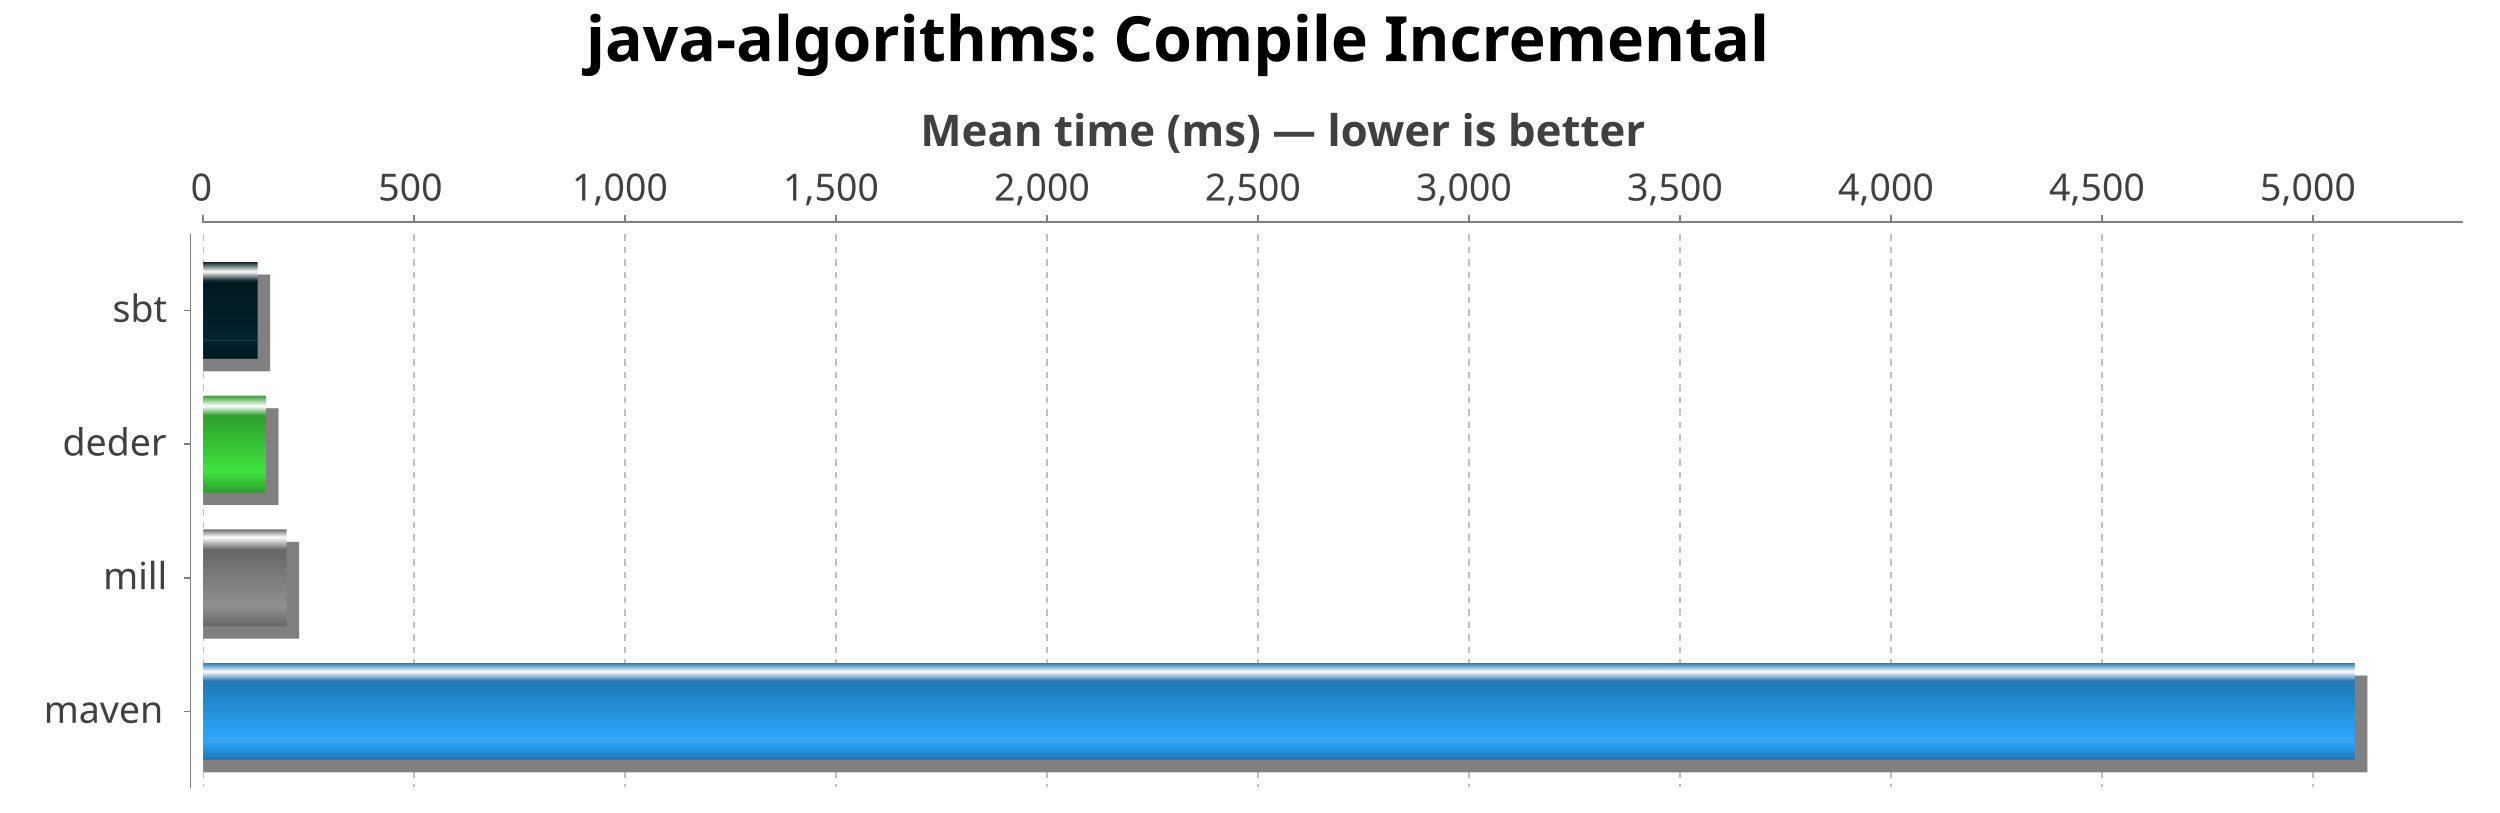
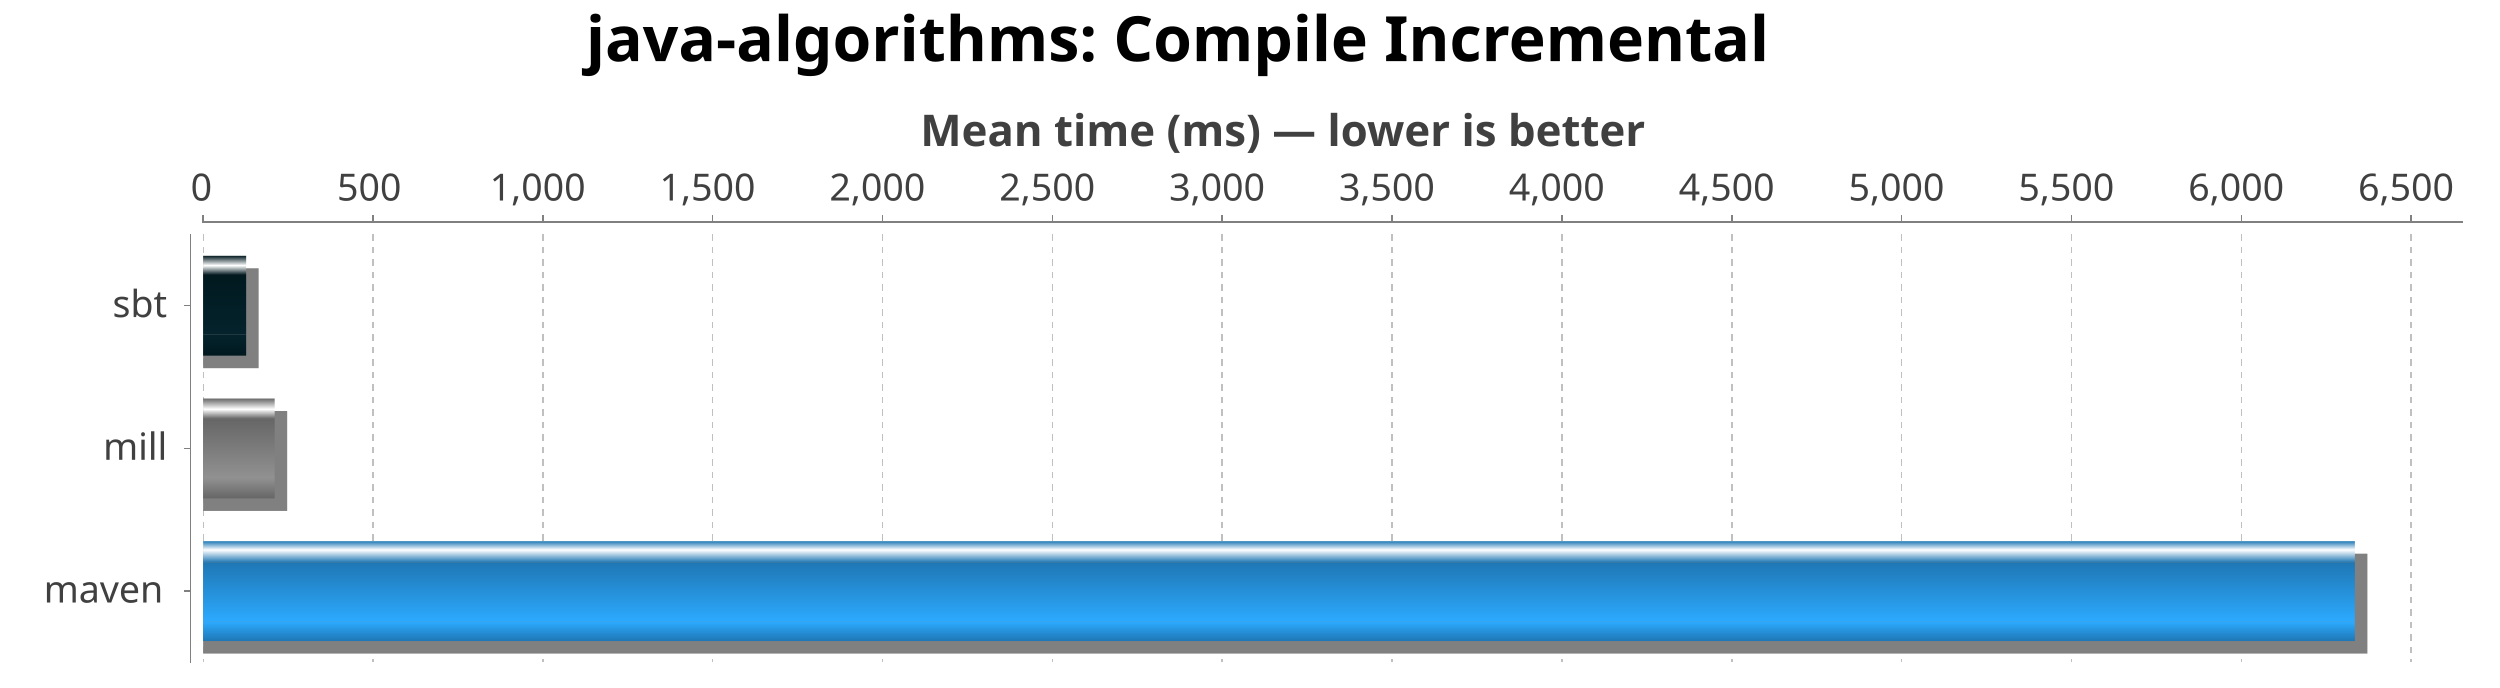
- <svg xmlns="http://www.w3.org/2000/svg" width="800" height="260" text-rendering="auto" shape-rendering="auto">
+ <svg xmlns="http://www.w3.org/2000/svg" width="800" height="220" text-rendering="auto" shape-rendering="auto">
  <defs>
-     <linearGradient id="_90891466167gp10" x1="0" y1="176" x2="0" y2="194" gradientUnits="userSpaceOnUse">
+     <linearGradient id="_81291638465gp3" x1="0" y1="107" x2="0" y2="113.82" gradientUnits="userSpaceOnUse">
+       <stop offset="0%" stop-color="rgb(4,35,44)" />
+       <stop offset="100%" stop-color="rgb(1,25,31)" />
+     </linearGradient>
+     <linearGradient id="_81291638465gp5" x1="0" y1="131" x2="0" y2="134" gradientUnits="userSpaceOnUse">
+       <stop offset="0%" stop-color="rgb(255,255,255)" />
+       <stop offset="100%" stop-color="rgb(102,102,102)" />
+     </linearGradient>
+     <linearGradient id="_81291638465gp7" x1="0" y1="153" x2="0" y2="159.48" gradientUnits="userSpaceOnUse">
+       <stop offset="0%" stop-color="rgb(145,145,145)" />
+       <stop offset="100%" stop-color="rgb(102,102,102)" />
+     </linearGradient>
+     <linearGradient id="_81291638465gp2" x1="0" y1="88" x2="0" y2="107" gradientUnits="userSpaceOnUse">
+       <stop offset="0%" stop-color="rgb(1,25,31)" />
+       <stop offset="100%" stop-color="rgb(4,35,44)" />
+     </linearGradient>
+     <linearGradient id="_81291638465gp11" x1="0" y1="199" x2="0" y2="205.15" gradientUnits="userSpaceOnUse">
+       <stop offset="0%" stop-color="rgb(44,170,255)" />
+       <stop offset="100%" stop-color="rgb(31,119,180)" />
+     </linearGradient>
+     <linearGradient id="_81291638465gp0" x1="0" y1="81.85" x2="0" y2="85" gradientUnits="userSpaceOnUse">
+       <stop offset="0%" stop-color="rgb(1,25,31)" />
+       <stop offset="100%" stop-color="rgb(255,255,255)" />
+     </linearGradient>
+     <linearGradient id="_81291638465gp4" x1="0" y1="127.52" x2="0" y2="131" gradientUnits="userSpaceOnUse">
+       <stop offset="0%" stop-color="rgb(102,102,102)" />
+       <stop offset="100%" stop-color="rgb(255,255,255)" />
+     </linearGradient>
+     <linearGradient id="_81291638465gp8" x1="0" y1="173.18" x2="0" y2="176" gradientUnits="userSpaceOnUse">
+       <stop offset="0%" stop-color="rgb(31,119,180)" />
+       <stop offset="100%" stop-color="rgb(255,255,255)" />
+     </linearGradient>
+     <linearGradient id="_81291638465gp9" x1="0" y1="176" x2="0" y2="180" gradientUnits="userSpaceOnUse">
+       <stop offset="0%" stop-color="rgb(255,255,255)" />
+       <stop offset="100%" stop-color="rgb(31,119,180)" />
+     </linearGradient>
+     <linearGradient id="_81291638465gp6" x1="0" y1="134" x2="0" y2="153" gradientUnits="userSpaceOnUse">
      <stop offset="0%" stop-color="rgb(102,102,102)" />
      <stop offset="100%" stop-color="rgb(145,145,145)" />
    </linearGradient>
-     <linearGradient id="_90891466167gp3" x1="0" y1="109" x2="0" y2="114.82" gradientUnits="userSpaceOnUse">
-       <stop offset="0%" stop-color="rgb(4,35,44)" />
+     <linearGradient id="_81291638465gp1" x1="0" y1="85" x2="0" y2="88" gradientUnits="userSpaceOnUse">
+       <stop offset="0%" stop-color="rgb(255,255,255)" />
      <stop offset="100%" stop-color="rgb(1,25,31)" />
    </linearGradient>
-     <linearGradient id="_90891466167gp5" x1="0" y1="130" x2="0" y2="133" gradientUnits="userSpaceOnUse">
-       <stop offset="0%" stop-color="rgb(255,255,255)" />
-       <stop offset="100%" stop-color="rgb(44,160,44)" />
-     </linearGradient>
-     <linearGradient id="_90891466167gp14" x1="0" y1="218" x2="0" y2="237" gradientUnits="userSpaceOnUse">
+     <linearGradient id="_81291638465gp10" x1="0" y1="180" x2="0" y2="199" gradientUnits="userSpaceOnUse">
      <stop offset="0%" stop-color="rgb(31,119,180)" />
      <stop offset="100%" stop-color="rgb(44,170,255)" />
    </linearGradient>
-     <linearGradient id="_90891466167gp15" x1="0" y1="237" x2="0" y2="243.15" gradientUnits="userSpaceOnUse">
-       <stop offset="0%" stop-color="rgb(44,170,255)" />
-       <stop offset="100%" stop-color="rgb(31,119,180)" />
-     </linearGradient>
-     <linearGradient id="_90891466167gp2" x1="0" y1="90" x2="0" y2="109" gradientUnits="userSpaceOnUse">
-       <stop offset="0%" stop-color="rgb(1,25,31)" />
-       <stop offset="100%" stop-color="rgb(4,35,44)" />
-     </linearGradient>
-     <linearGradient id="_90891466167gp9" x1="0" y1="172" x2="0" y2="176" gradientUnits="userSpaceOnUse">
-       <stop offset="0%" stop-color="rgb(255,255,255)" />
-       <stop offset="100%" stop-color="rgb(102,102,102)" />
-     </linearGradient>
-     <linearGradient id="_90891466167gp12" x1="0" y1="212.18" x2="0" y2="215" gradientUnits="userSpaceOnUse">
-       <stop offset="0%" stop-color="rgb(31,119,180)" />
-       <stop offset="100%" stop-color="rgb(255,255,255)" />
-     </linearGradient>
-     <linearGradient id="_90891466167gp4" x1="0" y1="126.62" x2="0" y2="130" gradientUnits="userSpaceOnUse">
-       <stop offset="0%" stop-color="rgb(44,160,44)" />
-       <stop offset="100%" stop-color="rgb(255,255,255)" />
-     </linearGradient>
-     <linearGradient id="_90891466167gp6" x1="0" y1="133" x2="0" y2="151" gradientUnits="userSpaceOnUse">
-       <stop offset="0%" stop-color="rgb(44,160,44)" />
-       <stop offset="100%" stop-color="rgb(62,228,62)" />
-     </linearGradient>
-     <linearGradient id="_90891466167gp13" x1="0" y1="215" x2="0" y2="218" gradientUnits="userSpaceOnUse">
-       <stop offset="0%" stop-color="rgb(255,255,255)" />
-       <stop offset="100%" stop-color="rgb(31,119,180)" />
-     </linearGradient>
-     <linearGradient id="_90891466167gp1" x1="0" y1="87" x2="0" y2="90" gradientUnits="userSpaceOnUse">
-       <stop offset="0%" stop-color="rgb(255,255,255)" />
-       <stop offset="100%" stop-color="rgb(1,25,31)" />
-     </linearGradient>
-     <linearGradient id="_90891466167gp7" x1="0" y1="151" x2="0" y2="157.6" gradientUnits="userSpaceOnUse">
-       <stop offset="0%" stop-color="rgb(62,228,62)" />
-       <stop offset="100%" stop-color="rgb(44,160,44)" />
-     </linearGradient>
-     <linearGradient id="_90891466167gp8" x1="0" y1="169.4" x2="0" y2="172" gradientUnits="userSpaceOnUse">
-       <stop offset="0%" stop-color="rgb(102,102,102)" />
-       <stop offset="100%" stop-color="rgb(255,255,255)" />
-     </linearGradient>
-     <linearGradient id="_90891466167gp11" x1="0" y1="194" x2="0" y2="200.38" gradientUnits="userSpaceOnUse">
-       <stop offset="0%" stop-color="rgb(145,145,145)" />
-       <stop offset="100%" stop-color="rgb(102,102,102)" />
-     </linearGradient>
-     <linearGradient id="_90891466167gp0" x1="0" y1="83.85" x2="0" y2="87" gradientUnits="userSpaceOnUse">
-       <stop offset="0%" stop-color="rgb(1,25,31)" />
-       <stop offset="100%" stop-color="rgb(255,255,255)" />
-     </linearGradient>
-     <clipPath id="_90891466167clip-0">
-       <path d="M0,0L0,260L800,260L800,0Z" />
+     <clipPath id="_81291638465clip-0">
+       <path d="M0,0L0,220L800,220L800,0Z" />
    </clipPath>
-     <clipPath id="_90891466167clip-1">
-       <path d="M65,75L65,252L788,252L788,75Z" />
+     <clipPath id="_81291638465clip-1">
+       <path d="M65,75L65,212L788,212L788,75Z" />
    </clipPath>
  </defs>
-   <rect x="0" y="0" width="800" height="260" style="fill:rgb(255,255,255)" clip-path="url(#_90891466167clip-0)" />
+   <rect x="0" y="0" width="800" height="220" style="fill:rgb(255,255,255)" clip-path="url(#_81291638465clip-0)" />
  <g>
-     <text x="187.5" y="19.56" style="fill: rgb(0,0,0); fill-opacity: 1.0; font-family: sans-serif; font-size: 20px; font-weight: bold;" clip-path="url(#_90891466167clip-0)">java-algorithms: Compile Incremental</text>
+     <text x="187.5" y="19.56" style="fill: rgb(0,0,0); fill-opacity: 1.0; font-family: sans-serif; font-size: 20px; font-weight: bold;" clip-path="url(#_81291638465clip-0)">java-algorithms: Compile Incremental</text>
  </g>
-   <rect x="65" y="75" width="723" height="177" style="fill:rgb(255,255,255)" clip-path="url(#_90891466167clip-0)" />
-   <line x1="65" y1="71" x2="788" y2="71" style="stroke-width:0.5;stroke:rgb(128,128,128);stroke-opacity:1.0;stroke-linecap:square;stroke-miterlimit:10;shape-rendering:crispEdges" clip-path="url(#_90891466167clip-0)" />
+   <rect x="65" y="75" width="723" height="137" style="fill:rgb(255,255,255)" clip-path="url(#_81291638465clip-0)" />
+   <line x1="65" y1="71" x2="788" y2="71" style="stroke-width:0.5;stroke:rgb(128,128,128);stroke-opacity:1.0;stroke-linecap:square;stroke-miterlimit:10;shape-rendering:crispEdges" clip-path="url(#_81291638465clip-0)" />
  <g>
-     <text x="61" y="64.17" style="fill: rgb(64,64,64); fill-opacity: 1.0; font-family: sans-serif; font-size: 12px;" clip-path="url(#_90891466167clip-0)">0</text>
+     <text x="61" y="64.17" style="fill: rgb(64,64,64); fill-opacity: 1.0; font-family: sans-serif; font-size: 12px;" clip-path="url(#_81291638465clip-0)">0</text>
  </g>
-   <line x1="65" y1="69" x2="65" y2="71" style="stroke-width:0.5;stroke:rgb(128,128,128);stroke-opacity:1.0;stroke-linecap:square;stroke-miterlimit:10;shape-rendering:crispEdges" clip-path="url(#_90891466167clip-0)" />
+   <line x1="65" y1="69" x2="65" y2="71" style="stroke-width:0.5;stroke:rgb(128,128,128);stroke-opacity:1.0;stroke-linecap:square;stroke-miterlimit:10;shape-rendering:crispEdges" clip-path="url(#_81291638465clip-0)" />
  <g>
-     <text x="121.02" y="64.17" style="fill: rgb(64,64,64); fill-opacity: 1.0; font-family: sans-serif; font-size: 12px;" clip-path="url(#_90891466167clip-0)">500</text>
+     <text x="107.85" y="64.17" style="fill: rgb(64,64,64); fill-opacity: 1.0; font-family: sans-serif; font-size: 12px;" clip-path="url(#_81291638465clip-0)">500</text>
  </g>
-   <line x1="132.52" y1="69" x2="132.52" y2="71" style="stroke-width:0.5;stroke:rgb(128,128,128);stroke-opacity:1.0;stroke-linecap:square;stroke-miterlimit:10;shape-rendering:crispEdges" clip-path="url(#_90891466167clip-0)" />
+   <line x1="119.35" y1="69" x2="119.35" y2="71" style="stroke-width:0.5;stroke:rgb(128,128,128);stroke-opacity:1.0;stroke-linecap:square;stroke-miterlimit:10;shape-rendering:crispEdges" clip-path="url(#_81291638465clip-0)" />
  <g>
-     <text x="183.04" y="64.17" style="fill: rgb(64,64,64); fill-opacity: 1.0; font-family: sans-serif; font-size: 12px;" clip-path="url(#_90891466167clip-0)">1,000</text>
+     <text x="156.71" y="64.17" style="fill: rgb(64,64,64); fill-opacity: 1.0; font-family: sans-serif; font-size: 12px;" clip-path="url(#_81291638465clip-0)">1,000</text>
  </g>
-   <line x1="200.04" y1="69" x2="200.04" y2="71" style="stroke-width:0.5;stroke:rgb(128,128,128);stroke-opacity:1.0;stroke-linecap:square;stroke-miterlimit:10;shape-rendering:crispEdges" clip-path="url(#_90891466167clip-0)" />
+   <line x1="173.71" y1="69" x2="173.71" y2="71" style="stroke-width:0.5;stroke:rgb(128,128,128);stroke-opacity:1.0;stroke-linecap:square;stroke-miterlimit:10;shape-rendering:crispEdges" clip-path="url(#_81291638465clip-0)" />
  <g>
-     <text x="250.56" y="64.17" style="fill: rgb(64,64,64); fill-opacity: 1.0; font-family: sans-serif; font-size: 12px;" clip-path="url(#_90891466167clip-0)">1,500</text>
+     <text x="211.06" y="64.17" style="fill: rgb(64,64,64); fill-opacity: 1.0; font-family: sans-serif; font-size: 12px;" clip-path="url(#_81291638465clip-0)">1,500</text>
  </g>
-   <line x1="267.56" y1="69" x2="267.56" y2="71" style="stroke-width:0.5;stroke:rgb(128,128,128);stroke-opacity:1.0;stroke-linecap:square;stroke-miterlimit:10;shape-rendering:crispEdges" clip-path="url(#_90891466167clip-0)" />
+   <line x1="228.06" y1="69" x2="228.06" y2="71" style="stroke-width:0.5;stroke:rgb(128,128,128);stroke-opacity:1.0;stroke-linecap:square;stroke-miterlimit:10;shape-rendering:crispEdges" clip-path="url(#_81291638465clip-0)" />
  <g>
-     <text x="318.07" y="64.17" style="fill: rgb(64,64,64); fill-opacity: 1.0; font-family: sans-serif; font-size: 12px;" clip-path="url(#_90891466167clip-0)">2,000</text>
+     <text x="265.41" y="64.17" style="fill: rgb(64,64,64); fill-opacity: 1.0; font-family: sans-serif; font-size: 12px;" clip-path="url(#_81291638465clip-0)">2,000</text>
  </g>
-   <line x1="335.07" y1="69" x2="335.07" y2="71" style="stroke-width:0.5;stroke:rgb(128,128,128);stroke-opacity:1.0;stroke-linecap:square;stroke-miterlimit:10;shape-rendering:crispEdges" clip-path="url(#_90891466167clip-0)" />
+   <line x1="282.41" y1="69" x2="282.41" y2="71" style="stroke-width:0.5;stroke:rgb(128,128,128);stroke-opacity:1.0;stroke-linecap:square;stroke-miterlimit:10;shape-rendering:crispEdges" clip-path="url(#_81291638465clip-0)" />
  <g>
-     <text x="385.59" y="64.17" style="fill: rgb(64,64,64); fill-opacity: 1.0; font-family: sans-serif; font-size: 12px;" clip-path="url(#_90891466167clip-0)">2,500</text>
+     <text x="319.77" y="64.17" style="fill: rgb(64,64,64); fill-opacity: 1.0; font-family: sans-serif; font-size: 12px;" clip-path="url(#_81291638465clip-0)">2,500</text>
  </g>
-   <line x1="402.59" y1="69" x2="402.59" y2="71" style="stroke-width:0.5;stroke:rgb(128,128,128);stroke-opacity:1.0;stroke-linecap:square;stroke-miterlimit:10;shape-rendering:crispEdges" clip-path="url(#_90891466167clip-0)" />
+   <line x1="336.77" y1="69" x2="336.77" y2="71" style="stroke-width:0.5;stroke:rgb(128,128,128);stroke-opacity:1.0;stroke-linecap:square;stroke-miterlimit:10;shape-rendering:crispEdges" clip-path="url(#_81291638465clip-0)" />
  <g>
-     <text x="453.11" y="64.17" style="fill: rgb(64,64,64); fill-opacity: 1.0; font-family: sans-serif; font-size: 12px;" clip-path="url(#_90891466167clip-0)">3,000</text>
+     <text x="374.12" y="64.17" style="fill: rgb(64,64,64); fill-opacity: 1.0; font-family: sans-serif; font-size: 12px;" clip-path="url(#_81291638465clip-0)">3,000</text>
  </g>
-   <line x1="470.11" y1="69" x2="470.11" y2="71" style="stroke-width:0.5;stroke:rgb(128,128,128);stroke-opacity:1.0;stroke-linecap:square;stroke-miterlimit:10;shape-rendering:crispEdges" clip-path="url(#_90891466167clip-0)" />
+   <line x1="391.12" y1="69" x2="391.12" y2="71" style="stroke-width:0.5;stroke:rgb(128,128,128);stroke-opacity:1.0;stroke-linecap:square;stroke-miterlimit:10;shape-rendering:crispEdges" clip-path="url(#_81291638465clip-0)" />
  <g>
-     <text x="520.63" y="64.17" style="fill: rgb(64,64,64); fill-opacity: 1.0; font-family: sans-serif; font-size: 12px;" clip-path="url(#_90891466167clip-0)">3,500</text>
+     <text x="428.47" y="64.17" style="fill: rgb(64,64,64); fill-opacity: 1.0; font-family: sans-serif; font-size: 12px;" clip-path="url(#_81291638465clip-0)">3,500</text>
  </g>
-   <line x1="537.63" y1="69" x2="537.63" y2="71" style="stroke-width:0.5;stroke:rgb(128,128,128);stroke-opacity:1.0;stroke-linecap:square;stroke-miterlimit:10;shape-rendering:crispEdges" clip-path="url(#_90891466167clip-0)" />
+   <line x1="445.47" y1="69" x2="445.47" y2="71" style="stroke-width:0.5;stroke:rgb(128,128,128);stroke-opacity:1.0;stroke-linecap:square;stroke-miterlimit:10;shape-rendering:crispEdges" clip-path="url(#_81291638465clip-0)" />
  <g>
-     <text x="588.15" y="64.17" style="fill: rgb(64,64,64); fill-opacity: 1.0; font-family: sans-serif; font-size: 12px;" clip-path="url(#_90891466167clip-0)">4,000</text>
+     <text x="482.83" y="64.17" style="fill: rgb(64,64,64); fill-opacity: 1.0; font-family: sans-serif; font-size: 12px;" clip-path="url(#_81291638465clip-0)">4,000</text>
  </g>
-   <line x1="605.15" y1="69" x2="605.15" y2="71" style="stroke-width:0.5;stroke:rgb(128,128,128);stroke-opacity:1.0;stroke-linecap:square;stroke-miterlimit:10;shape-rendering:crispEdges" clip-path="url(#_90891466167clip-0)" />
+   <line x1="499.83" y1="69" x2="499.83" y2="71" style="stroke-width:0.5;stroke:rgb(128,128,128);stroke-opacity:1.0;stroke-linecap:square;stroke-miterlimit:10;shape-rendering:crispEdges" clip-path="url(#_81291638465clip-0)" />
  <g>
-     <text x="655.67" y="64.17" style="fill: rgb(64,64,64); fill-opacity: 1.0; font-family: sans-serif; font-size: 12px;" clip-path="url(#_90891466167clip-0)">4,500</text>
+     <text x="537.18" y="64.17" style="fill: rgb(64,64,64); fill-opacity: 1.0; font-family: sans-serif; font-size: 12px;" clip-path="url(#_81291638465clip-0)">4,500</text>
  </g>
-   <line x1="672.67" y1="69" x2="672.67" y2="71" style="stroke-width:0.5;stroke:rgb(128,128,128);stroke-opacity:1.0;stroke-linecap:square;stroke-miterlimit:10;shape-rendering:crispEdges" clip-path="url(#_90891466167clip-0)" />
+   <line x1="554.18" y1="69" x2="554.18" y2="71" style="stroke-width:0.5;stroke:rgb(128,128,128);stroke-opacity:1.0;stroke-linecap:square;stroke-miterlimit:10;shape-rendering:crispEdges" clip-path="url(#_81291638465clip-0)" />
  <g>
-     <text x="723.19" y="64.17" style="fill: rgb(64,64,64); fill-opacity: 1.0; font-family: sans-serif; font-size: 12px;" clip-path="url(#_90891466167clip-0)">5,000</text>
+     <text x="591.53" y="64.17" style="fill: rgb(64,64,64); fill-opacity: 1.0; font-family: sans-serif; font-size: 12px;" clip-path="url(#_81291638465clip-0)">5,000</text>
  </g>
-   <line x1="740.19" y1="69" x2="740.19" y2="71" style="stroke-width:0.5;stroke:rgb(128,128,128);stroke-opacity:1.0;stroke-linecap:square;stroke-miterlimit:10;shape-rendering:crispEdges" clip-path="url(#_90891466167clip-0)" />
+   <line x1="608.53" y1="69" x2="608.53" y2="71" style="stroke-width:0.5;stroke:rgb(128,128,128);stroke-opacity:1.0;stroke-linecap:square;stroke-miterlimit:10;shape-rendering:crispEdges" clip-path="url(#_81291638465clip-0)" />
  <g>
-     <text x="294.5" y="46.73" style="fill: rgb(64,64,64); fill-opacity: 1.0; font-family: sans-serif; font-size: 14px; font-weight: bold;" clip-path="url(#_90891466167clip-0)">Mean time (ms) — lower is better</text>
+     <text x="645.89" y="64.17" style="fill: rgb(64,64,64); fill-opacity: 1.0; font-family: sans-serif; font-size: 12px;" clip-path="url(#_81291638465clip-0)">5,500</text>
  </g>
-   <line x1="61" y1="75" x2="61" y2="252" style="stroke-width:0.5;stroke:rgb(128,128,128);stroke-opacity:1.0;stroke-linecap:square;stroke-miterlimit:10;shape-rendering:crispEdges" clip-path="url(#_90891466167clip-0)" />
-   <line x1="61" y1="99.34" x2="61" y2="99.34" style="stroke-width:0.5;stroke:rgb(128,128,128);stroke-opacity:1.0;stroke-linecap:square;stroke-miterlimit:10;shape-rendering:crispEdges" clip-path="url(#_90891466167clip-0)" />
-   <line x1="61" y1="99.34" x2="59" y2="99.34" style="stroke-width:0.5;stroke:rgb(128,128,128);stroke-opacity:1.0;stroke-linecap:square;stroke-miterlimit:10;shape-rendering:crispEdges" clip-path="url(#_90891466167clip-0)" />
-   <line x1="61" y1="142.11" x2="61" y2="142.11" style="stroke-width:0.5;stroke:rgb(128,128,128);stroke-opacity:1.0;stroke-linecap:square;stroke-miterlimit:10;shape-rendering:crispEdges" clip-path="url(#_90891466167clip-0)" />
-   <line x1="61" y1="142.11" x2="59" y2="142.11" style="stroke-width:0.5;stroke:rgb(128,128,128);stroke-opacity:1.0;stroke-linecap:square;stroke-miterlimit:10;shape-rendering:crispEdges" clip-path="url(#_90891466167clip-0)" />
-   <line x1="61" y1="184.89" x2="61" y2="184.89" style="stroke-width:0.5;stroke:rgb(128,128,128);stroke-opacity:1.0;stroke-linecap:square;stroke-miterlimit:10;shape-rendering:crispEdges" clip-path="url(#_90891466167clip-0)" />
-   <line x1="61" y1="184.89" x2="59" y2="184.89" style="stroke-width:0.5;stroke:rgb(128,128,128);stroke-opacity:1.0;stroke-linecap:square;stroke-miterlimit:10;shape-rendering:crispEdges" clip-path="url(#_90891466167clip-0)" />
-   <line x1="61" y1="227.66" x2="61" y2="227.66" style="stroke-width:0.5;stroke:rgb(128,128,128);stroke-opacity:1.0;stroke-linecap:square;stroke-miterlimit:10;shape-rendering:crispEdges" clip-path="url(#_90891466167clip-0)" />
-   <line x1="61" y1="227.66" x2="59" y2="227.66" style="stroke-width:0.5;stroke:rgb(128,128,128);stroke-opacity:1.0;stroke-linecap:square;stroke-miterlimit:10;shape-rendering:crispEdges" clip-path="url(#_90891466167clip-0)" />
+   <line x1="662.89" y1="69" x2="662.89" y2="71" style="stroke-width:0.5;stroke:rgb(128,128,128);stroke-opacity:1.0;stroke-linecap:square;stroke-miterlimit:10;shape-rendering:crispEdges" clip-path="url(#_81291638465clip-0)" />
  <g>
-     <text x="36" y="102.98" style="fill: rgb(64,64,64); fill-opacity: 1.0; font-family: sans-serif; font-size: 12px;" clip-path="url(#_90891466167clip-0)">sbt</text>
+     <text x="700.24" y="64.17" style="fill: rgb(64,64,64); fill-opacity: 1.0; font-family: sans-serif; font-size: 12px;" clip-path="url(#_81291638465clip-0)">6,000</text>
+   </g>
+   <line x1="717.24" y1="69" x2="717.24" y2="71" style="stroke-width:0.5;stroke:rgb(128,128,128);stroke-opacity:1.0;stroke-linecap:square;stroke-miterlimit:10;shape-rendering:crispEdges" clip-path="url(#_81291638465clip-0)" />
+   <g>
+     <text x="754.59" y="64.17" style="fill: rgb(64,64,64); fill-opacity: 1.0; font-family: sans-serif; font-size: 12px;" clip-path="url(#_81291638465clip-0)">6,500</text>
+   </g>
+   <line x1="771.59" y1="69" x2="771.59" y2="71" style="stroke-width:0.5;stroke:rgb(128,128,128);stroke-opacity:1.0;stroke-linecap:square;stroke-miterlimit:10;shape-rendering:crispEdges" clip-path="url(#_81291638465clip-0)" />
+   <g>
+     <text x="294.5" y="46.73" style="fill: rgb(64,64,64); fill-opacity: 1.0; font-family: sans-serif; font-size: 14px; font-weight: bold;" clip-path="url(#_81291638465clip-0)">Mean time (ms) — lower is better</text>
+   </g>
+   <line x1="61" y1="75" x2="61" y2="212" style="stroke-width:0.5;stroke:rgb(128,128,128);stroke-opacity:1.0;stroke-linecap:square;stroke-miterlimit:10;shape-rendering:crispEdges" clip-path="url(#_81291638465clip-0)" />
+   <line x1="61" y1="97.83" x2="61" y2="97.83" style="stroke-width:0.5;stroke:rgb(128,128,128);stroke-opacity:1.0;stroke-linecap:square;stroke-miterlimit:10;shape-rendering:crispEdges" clip-path="url(#_81291638465clip-0)" />
+   <line x1="61" y1="97.83" x2="59" y2="97.83" style="stroke-width:0.5;stroke:rgb(128,128,128);stroke-opacity:1.0;stroke-linecap:square;stroke-miterlimit:10;shape-rendering:crispEdges" clip-path="url(#_81291638465clip-0)" />
+   <line x1="61" y1="143.5" x2="61" y2="143.5" style="stroke-width:0.5;stroke:rgb(128,128,128);stroke-opacity:1.0;stroke-linecap:square;stroke-miterlimit:10;shape-rendering:crispEdges" clip-path="url(#_81291638465clip-0)" />
+   <line x1="61" y1="143.5" x2="59" y2="143.5" style="stroke-width:0.5;stroke:rgb(128,128,128);stroke-opacity:1.0;stroke-linecap:square;stroke-miterlimit:10;shape-rendering:crispEdges" clip-path="url(#_81291638465clip-0)" />
+   <line x1="61" y1="189.17" x2="61" y2="189.17" style="stroke-width:0.5;stroke:rgb(128,128,128);stroke-opacity:1.0;stroke-linecap:square;stroke-miterlimit:10;shape-rendering:crispEdges" clip-path="url(#_81291638465clip-0)" />
+   <line x1="61" y1="189.17" x2="59" y2="189.17" style="stroke-width:0.5;stroke:rgb(128,128,128);stroke-opacity:1.0;stroke-linecap:square;stroke-miterlimit:10;shape-rendering:crispEdges" clip-path="url(#_81291638465clip-0)" />
+   <g>
+     <text x="36" y="101.47" style="fill: rgb(64,64,64); fill-opacity: 1.0; font-family: sans-serif; font-size: 12px;" clip-path="url(#_81291638465clip-0)">sbt</text>
  </g>
  <g>
-     <text x="20" y="145.75" style="fill: rgb(64,64,64); fill-opacity: 1.0; font-family: sans-serif; font-size: 12px;" clip-path="url(#_90891466167clip-0)">deder</text>
+     <text x="33" y="147.14" style="fill: rgb(64,64,64); fill-opacity: 1.0; font-family: sans-serif; font-size: 12px;" clip-path="url(#_81291638465clip-0)">mill</text>
  </g>
  <g>
-     <text x="33" y="188.53" style="fill: rgb(64,64,64); fill-opacity: 1.0; font-family: sans-serif; font-size: 12px;" clip-path="url(#_90891466167clip-0)">mill</text>
+     <text x="14" y="192.81" style="fill: rgb(64,64,64); fill-opacity: 1.0; font-family: sans-serif; font-size: 12px;" clip-path="url(#_81291638465clip-0)">maven</text>
  </g>
-   <g>
-     <text x="14" y="231.3" style="fill: rgb(64,64,64); fill-opacity: 1.0; font-family: sans-serif; font-size: 12px;" clip-path="url(#_90891466167clip-0)">maven</text>
-   </g>
-   <line x1="65" y1="75" x2="65" y2="252" style="stroke-width:0.5;stroke:rgb(192,192,192);stroke-opacity:1.0;stroke-linejoin:bevel;stroke-miterlimit:0;stroke-dasharray:2.0,2.0;shape-rendering:crispEdges" clip-path="url(#_90891466167clip-1)" />
-   <line x1="132.52" y1="75" x2="132.52" y2="252" style="stroke-width:0.5;stroke:rgb(192,192,192);stroke-opacity:1.0;stroke-linejoin:bevel;stroke-miterlimit:0;stroke-dasharray:2.0,2.0;shape-rendering:crispEdges" clip-path="url(#_90891466167clip-1)" />
-   <line x1="200.04" y1="75" x2="200.04" y2="252" style="stroke-width:0.5;stroke:rgb(192,192,192);stroke-opacity:1.0;stroke-linejoin:bevel;stroke-miterlimit:0;stroke-dasharray:2.0,2.0;shape-rendering:crispEdges" clip-path="url(#_90891466167clip-1)" />
-   <line x1="267.56" y1="75" x2="267.56" y2="252" style="stroke-width:0.5;stroke:rgb(192,192,192);stroke-opacity:1.0;stroke-linejoin:bevel;stroke-miterlimit:0;stroke-dasharray:2.0,2.0;shape-rendering:crispEdges" clip-path="url(#_90891466167clip-1)" />
-   <line x1="335.07" y1="75" x2="335.07" y2="252" style="stroke-width:0.5;stroke:rgb(192,192,192);stroke-opacity:1.0;stroke-linejoin:bevel;stroke-miterlimit:0;stroke-dasharray:2.0,2.0;shape-rendering:crispEdges" clip-path="url(#_90891466167clip-1)" />
-   <line x1="402.59" y1="75" x2="402.59" y2="252" style="stroke-width:0.5;stroke:rgb(192,192,192);stroke-opacity:1.0;stroke-linejoin:bevel;stroke-miterlimit:0;stroke-dasharray:2.0,2.0;shape-rendering:crispEdges" clip-path="url(#_90891466167clip-1)" />
-   <line x1="470.11" y1="75" x2="470.11" y2="252" style="stroke-width:0.5;stroke:rgb(192,192,192);stroke-opacity:1.0;stroke-linejoin:bevel;stroke-miterlimit:0;stroke-dasharray:2.0,2.0;shape-rendering:crispEdges" clip-path="url(#_90891466167clip-1)" />
-   <line x1="537.63" y1="75" x2="537.63" y2="252" style="stroke-width:0.5;stroke:rgb(192,192,192);stroke-opacity:1.0;stroke-linejoin:bevel;stroke-miterlimit:0;stroke-dasharray:2.0,2.0;shape-rendering:crispEdges" clip-path="url(#_90891466167clip-1)" />
-   <line x1="605.15" y1="75" x2="605.15" y2="252" style="stroke-width:0.5;stroke:rgb(192,192,192);stroke-opacity:1.0;stroke-linejoin:bevel;stroke-miterlimit:0;stroke-dasharray:2.0,2.0;shape-rendering:crispEdges" clip-path="url(#_90891466167clip-1)" />
-   <line x1="672.67" y1="75" x2="672.67" y2="252" style="stroke-width:0.5;stroke:rgb(192,192,192);stroke-opacity:1.0;stroke-linejoin:bevel;stroke-miterlimit:0;stroke-dasharray:2.0,2.0;shape-rendering:crispEdges" clip-path="url(#_90891466167clip-1)" />
-   <line x1="740.19" y1="75" x2="740.19" y2="252" style="stroke-width:0.5;stroke:rgb(192,192,192);stroke-opacity:1.0;stroke-linejoin:bevel;stroke-miterlimit:0;stroke-dasharray:2.0,2.0;shape-rendering:crispEdges" clip-path="url(#_90891466167clip-1)" />
-   <rect x="65" y="87.85" width="21.45" height="30.97" style="fill:rgb(128,128,128)" clip-path="url(#_90891466167clip-1)" />
-   <rect x="65" y="83.85" width="17.45" height="3.15" style="fill:url(#_90891466167gp0)" clip-path="url(#_90891466167clip-1)" />
-   <rect x="65" y="87" width="17.45" height="3" style="fill:url(#_90891466167gp1)" clip-path="url(#_90891466167clip-1)" />
-   <rect x="65" y="90" width="17.45" height="19" style="fill:url(#_90891466167gp2)" clip-path="url(#_90891466167clip-1)" />
-   <rect x="65" y="109" width="17.45" height="5.82" style="fill:url(#_90891466167gp3)" clip-path="url(#_90891466167clip-1)" />
-   <rect x="65" y="130.62" width="24.13" height="30.98" style="fill:rgb(128,128,128)" clip-path="url(#_90891466167clip-1)" />
-   <rect x="65" y="126.63" width="20.13" height="3.37" style="fill:url(#_90891466167gp4)" clip-path="url(#_90891466167clip-1)" />
-   <rect x="65" y="130" width="20.13" height="3" style="fill:url(#_90891466167gp5)" clip-path="url(#_90891466167clip-1)" />
-   <rect x="65" y="133" width="20.13" height="18" style="fill:url(#_90891466167gp6)" clip-path="url(#_90891466167clip-1)" />
-   <rect x="65" y="151" width="20.13" height="6.6" style="fill:url(#_90891466167gp7)" clip-path="url(#_90891466167clip-1)" />
-   <rect x="65" y="173.4" width="30.73" height="30.97" style="fill:rgb(128,128,128)" clip-path="url(#_90891466167clip-1)" />
-   <rect x="65" y="169.4" width="26.73" height="2.6" style="fill:url(#_90891466167gp8)" clip-path="url(#_90891466167clip-1)" />
-   <rect x="65" y="172" width="26.73" height="4" style="fill:url(#_90891466167gp9)" clip-path="url(#_90891466167clip-1)" />
-   <rect x="65" y="176" width="26.73" height="18" style="fill:url(#_90891466167gp10)" clip-path="url(#_90891466167clip-1)" />
-   <rect x="65" y="194" width="26.73" height="6.37" style="fill:url(#_90891466167gp11)" clip-path="url(#_90891466167clip-1)" />
-   <rect x="65" y="216.17" width="692.57" height="30.97" style="fill:rgb(128,128,128)" clip-path="url(#_90891466167clip-1)" />
-   <rect x="65" y="212.17" width="688.57" height="2.83" style="fill:url(#_90891466167gp12)" clip-path="url(#_90891466167clip-1)" />
-   <rect x="65" y="215" width="688.57" height="3" style="fill:url(#_90891466167gp13)" clip-path="url(#_90891466167clip-1)" />
-   <rect x="65" y="218" width="688.57" height="19" style="fill:url(#_90891466167gp14)" clip-path="url(#_90891466167clip-1)" />
-   <rect x="65" y="237" width="688.57" height="6.15" style="fill:url(#_90891466167gp15)" clip-path="url(#_90891466167clip-1)" />
+   <line x1="65" y1="75" x2="65" y2="212" style="stroke-width:0.5;stroke:rgb(192,192,192);stroke-opacity:1.0;stroke-linejoin:bevel;stroke-miterlimit:0;stroke-dasharray:2.0,2.0;shape-rendering:crispEdges" clip-path="url(#_81291638465clip-1)" />
+   <line x1="119.35" y1="75" x2="119.35" y2="212" style="stroke-width:0.5;stroke:rgb(192,192,192);stroke-opacity:1.0;stroke-linejoin:bevel;stroke-miterlimit:0;stroke-dasharray:2.0,2.0;shape-rendering:crispEdges" clip-path="url(#_81291638465clip-1)" />
+   <line x1="173.71" y1="75" x2="173.71" y2="212" style="stroke-width:0.5;stroke:rgb(192,192,192);stroke-opacity:1.0;stroke-linejoin:bevel;stroke-miterlimit:0;stroke-dasharray:2.0,2.0;shape-rendering:crispEdges" clip-path="url(#_81291638465clip-1)" />
+   <line x1="228.06" y1="75" x2="228.06" y2="212" style="stroke-width:0.5;stroke:rgb(192,192,192);stroke-opacity:1.0;stroke-linejoin:bevel;stroke-miterlimit:0;stroke-dasharray:2.0,2.0;shape-rendering:crispEdges" clip-path="url(#_81291638465clip-1)" />
+   <line x1="282.41" y1="75" x2="282.41" y2="212" style="stroke-width:0.5;stroke:rgb(192,192,192);stroke-opacity:1.0;stroke-linejoin:bevel;stroke-miterlimit:0;stroke-dasharray:2.0,2.0;shape-rendering:crispEdges" clip-path="url(#_81291638465clip-1)" />
+   <line x1="336.77" y1="75" x2="336.77" y2="212" style="stroke-width:0.5;stroke:rgb(192,192,192);stroke-opacity:1.0;stroke-linejoin:bevel;stroke-miterlimit:0;stroke-dasharray:2.0,2.0;shape-rendering:crispEdges" clip-path="url(#_81291638465clip-1)" />
+   <line x1="391.12" y1="75" x2="391.12" y2="212" style="stroke-width:0.5;stroke:rgb(192,192,192);stroke-opacity:1.0;stroke-linejoin:bevel;stroke-miterlimit:0;stroke-dasharray:2.0,2.0;shape-rendering:crispEdges" clip-path="url(#_81291638465clip-1)" />
+   <line x1="445.47" y1="75" x2="445.47" y2="212" style="stroke-width:0.5;stroke:rgb(192,192,192);stroke-opacity:1.0;stroke-linejoin:bevel;stroke-miterlimit:0;stroke-dasharray:2.0,2.0;shape-rendering:crispEdges" clip-path="url(#_81291638465clip-1)" />
+   <line x1="499.83" y1="75" x2="499.83" y2="212" style="stroke-width:0.5;stroke:rgb(192,192,192);stroke-opacity:1.0;stroke-linejoin:bevel;stroke-miterlimit:0;stroke-dasharray:2.0,2.0;shape-rendering:crispEdges" clip-path="url(#_81291638465clip-1)" />
+   <line x1="554.18" y1="75" x2="554.18" y2="212" style="stroke-width:0.5;stroke:rgb(192,192,192);stroke-opacity:1.0;stroke-linejoin:bevel;stroke-miterlimit:0;stroke-dasharray:2.0,2.0;shape-rendering:crispEdges" clip-path="url(#_81291638465clip-1)" />
+   <line x1="608.53" y1="75" x2="608.53" y2="212" style="stroke-width:0.5;stroke:rgb(192,192,192);stroke-opacity:1.0;stroke-linejoin:bevel;stroke-miterlimit:0;stroke-dasharray:2.0,2.0;shape-rendering:crispEdges" clip-path="url(#_81291638465clip-1)" />
+   <line x1="662.89" y1="75" x2="662.89" y2="212" style="stroke-width:0.5;stroke:rgb(192,192,192);stroke-opacity:1.0;stroke-linejoin:bevel;stroke-miterlimit:0;stroke-dasharray:2.0,2.0;shape-rendering:crispEdges" clip-path="url(#_81291638465clip-1)" />
+   <line x1="717.24" y1="75" x2="717.24" y2="212" style="stroke-width:0.5;stroke:rgb(192,192,192);stroke-opacity:1.0;stroke-linejoin:bevel;stroke-miterlimit:0;stroke-dasharray:2.0,2.0;shape-rendering:crispEdges" clip-path="url(#_81291638465clip-1)" />
+   <line x1="771.59" y1="75" x2="771.59" y2="212" style="stroke-width:0.5;stroke:rgb(192,192,192);stroke-opacity:1.0;stroke-linejoin:bevel;stroke-miterlimit:0;stroke-dasharray:2.0,2.0;shape-rendering:crispEdges" clip-path="url(#_81291638465clip-1)" />
+   <rect x="65" y="85.85" width="17.77" height="31.97" style="fill:rgb(128,128,128)" clip-path="url(#_81291638465clip-1)" />
+   <rect x="65" y="81.85" width="13.77" height="3.15" style="fill:url(#_81291638465gp0)" clip-path="url(#_81291638465clip-1)" />
+   <rect x="65" y="85" width="13.77" height="3" style="fill:url(#_81291638465gp1)" clip-path="url(#_81291638465clip-1)" />
+   <rect x="65" y="88" width="13.77" height="19" style="fill:url(#_81291638465gp2)" clip-path="url(#_81291638465clip-1)" />
+   <rect x="65" y="107" width="13.77" height="6.82" style="fill:url(#_81291638465gp3)" clip-path="url(#_81291638465clip-1)" />
+   <rect x="65" y="131.52" width="26.9" height="31.97" style="fill:rgb(128,128,128)" clip-path="url(#_81291638465clip-1)" />
+   <rect x="65" y="127.52" width="22.9" height="3.48" style="fill:url(#_81291638465gp4)" clip-path="url(#_81291638465clip-1)" />
+   <rect x="65" y="131" width="22.9" height="3" style="fill:url(#_81291638465gp5)" clip-path="url(#_81291638465clip-1)" />
+   <rect x="65" y="134" width="22.9" height="19" style="fill:url(#_81291638465gp6)" clip-path="url(#_81291638465clip-1)" />
+   <rect x="65" y="153" width="22.9" height="6.48" style="fill:url(#_81291638465gp7)" clip-path="url(#_81291638465clip-1)" />
+   <rect x="65" y="177.18" width="692.57" height="31.97" style="fill:rgb(128,128,128)" clip-path="url(#_81291638465clip-1)" />
+   <rect x="65" y="173.18" width="688.57" height="2.82" style="fill:url(#_81291638465gp8)" clip-path="url(#_81291638465clip-1)" />
+   <rect x="65" y="176" width="688.57" height="4" style="fill:url(#_81291638465gp9)" clip-path="url(#_81291638465clip-1)" />
+   <rect x="65" y="180" width="688.57" height="19" style="fill:url(#_81291638465gp10)" clip-path="url(#_81291638465clip-1)" />
+   <rect x="65" y="199" width="688.57" height="6.15" style="fill:url(#_81291638465gp11)" clip-path="url(#_81291638465clip-1)" />
</svg>
